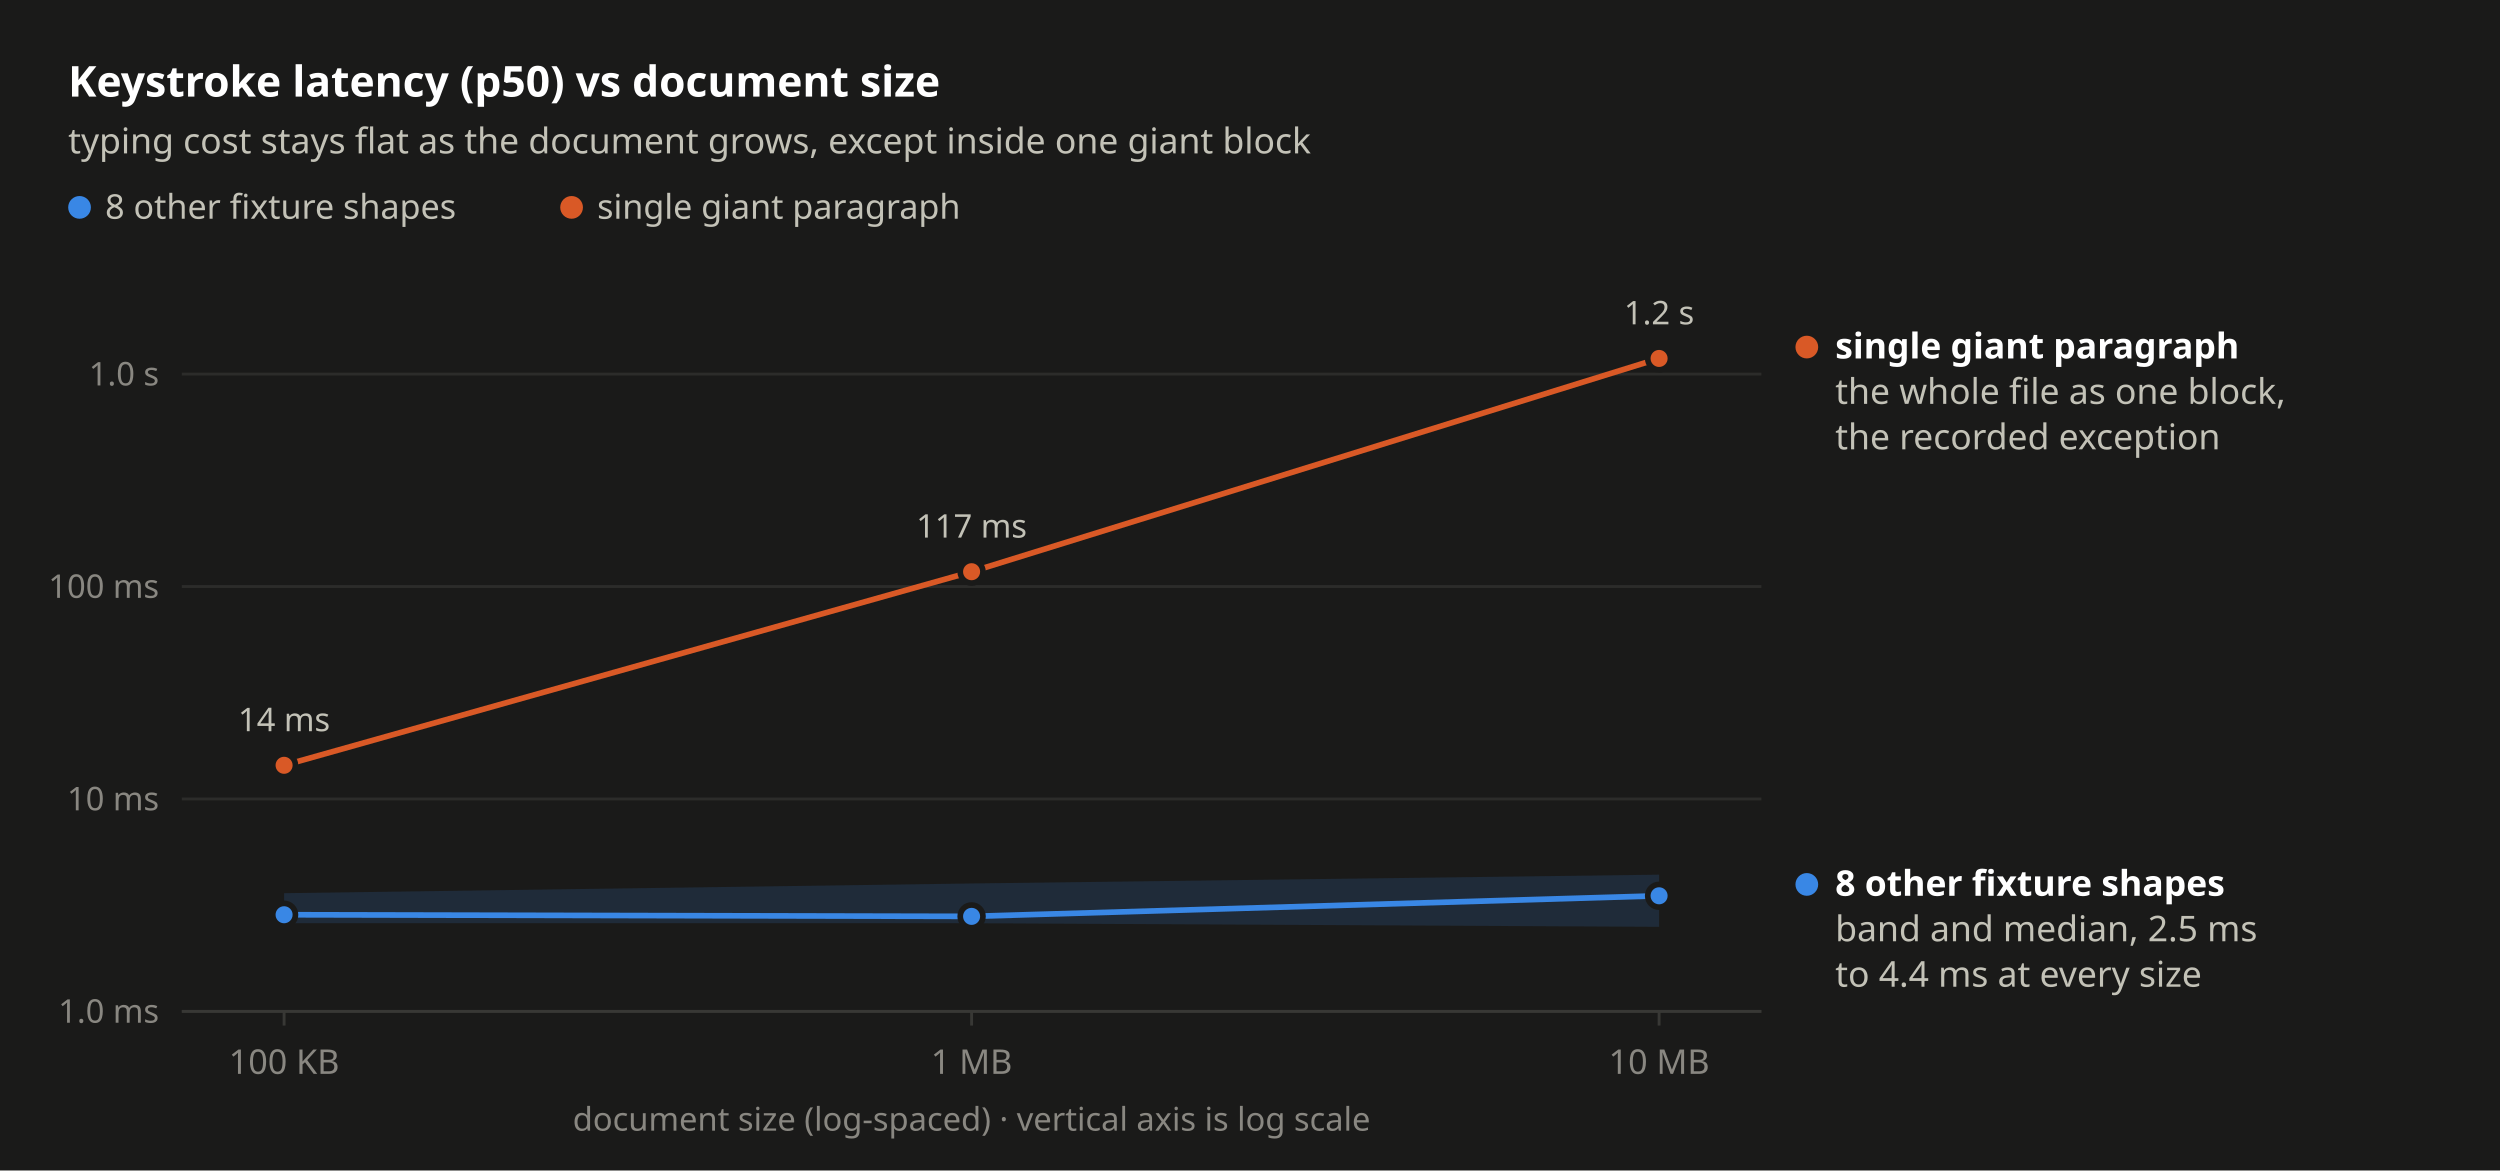
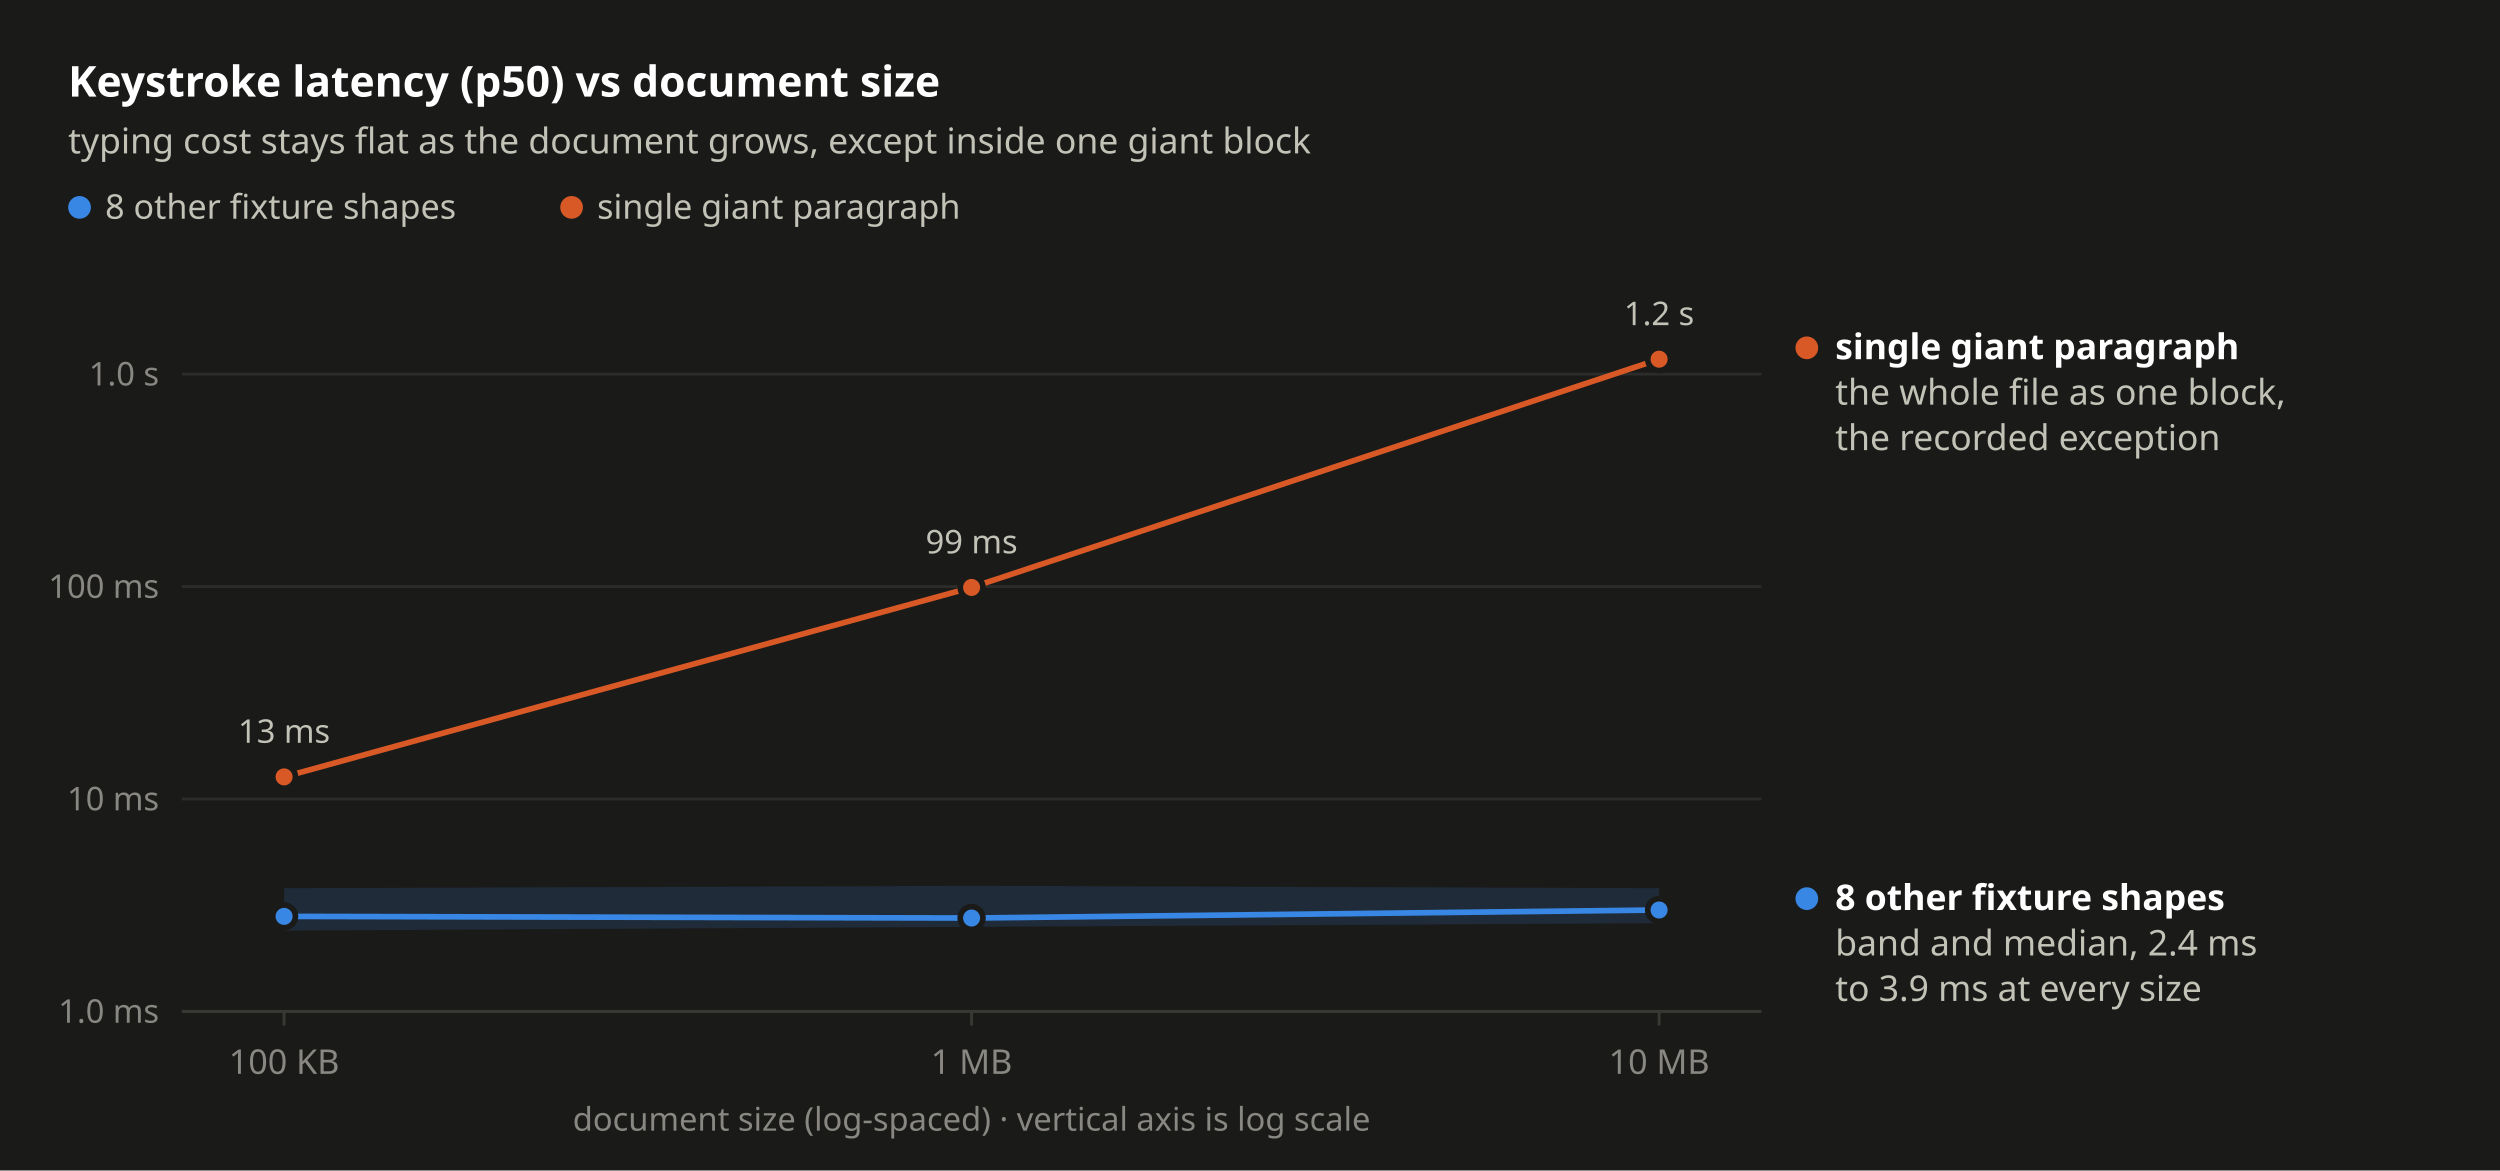
<svg xmlns="http://www.w3.org/2000/svg" width="880" height="412" viewBox="0 0 880 412" role="img" aria-label="Keystroke p50 latency across nine fixture shapes from 100 kilobytes to 10 megabytes. Eight shapes stay in a flat band of a few milliseconds at every size. A single giant paragraph rises to above a second at 10 megabytes.">
  <rect width="880" height="412" fill="#1a1a19" />
  <text x="24" y="34" font-family="system-ui, sans-serif" font-size="15" font-weight="600" fill="#ffffff" text-anchor="start">Keystroke latency (p50) vs document size</text>
  <text x="24" y="54" font-family="system-ui, sans-serif" font-size="12.5" font-weight="400" fill="#c3c2b7" text-anchor="start">typing cost stays flat as the document grows, except inside one giant block</text>
  <circle cx="28" cy="73" r="4" fill="#3987e5" />
  <text x="37" y="77" font-family="system-ui, sans-serif" font-size="12" font-weight="400" fill="#c3c2b7" text-anchor="start">8 other fixture shapes</text>
  <circle cx="201.2" cy="73" r="4" fill="#d95926" />
  <text x="210.2" y="77" font-family="system-ui, sans-serif" font-size="12" font-weight="400" fill="#c3c2b7" text-anchor="start">single giant paragraph</text>
  <line x1="64" y1="356" x2="620" y2="356" stroke="#2c2c2a" stroke-width="1" />
  <text x="56" y="360" font-family="system-ui, sans-serif" font-size="11.5" font-weight="400" fill="#898781" text-anchor="end" style="font-variant-numeric:tabular-nums">1.0 ms</text>
  <line x1="64" y1="281.226" x2="620" y2="281.226" stroke="#2c2c2a" stroke-width="1" />
  <text x="56" y="285.226" font-family="system-ui, sans-serif" font-size="11.5" font-weight="400" fill="#898781" text-anchor="end" style="font-variant-numeric:tabular-nums">10 ms</text>
  <line x1="64" y1="206.451" x2="620" y2="206.451" stroke="#2c2c2a" stroke-width="1" />
  <text x="56" y="210.451" font-family="system-ui, sans-serif" font-size="11.5" font-weight="400" fill="#898781" text-anchor="end" style="font-variant-numeric:tabular-nums">100 ms</text>
  <line x1="64" y1="131.677" x2="620" y2="131.677" stroke="#2c2c2a" stroke-width="1" />
  <text x="56" y="135.677" font-family="system-ui, sans-serif" font-size="11.5" font-weight="400" fill="#898781" text-anchor="end" style="font-variant-numeric:tabular-nums">1.0 s</text>
  <line x1="64" y1="356" x2="620" y2="356" stroke="#383835" stroke-width="1" />
  <line x1="100" y1="356" x2="100" y2="361" stroke="#383835" stroke-width="1" />
  <text x="100" y="378" font-family="system-ui, sans-serif" font-size="12" font-weight="400" fill="#898781" text-anchor="middle">100 KB</text>
  <line x1="342" y1="356" x2="342" y2="361" stroke="#383835" stroke-width="1" />
  <text x="342" y="378" font-family="system-ui, sans-serif" font-size="12" font-weight="400" fill="#898781" text-anchor="middle">1 MB</text>
  <line x1="584" y1="356" x2="584" y2="361" stroke="#383835" stroke-width="1" />
  <text x="584" y="378" font-family="system-ui, sans-serif" font-size="12" font-weight="400" fill="#898781" text-anchor="middle">10 MB</text>
  <text x="342" y="398" font-family="system-ui, sans-serif" font-size="11.5" font-weight="400" fill="#898781" text-anchor="middle">document size (log-spaced) · vertical axis is log scale</text>
-   <polygon points="100,314.403 342,310.981 584,307.886 584,326.244 342,324.971 100,324.971" fill="#3987e5" opacity="0.16" />
-   <polyline points="100,321.989 342,322.564 584,315.318" fill="none" stroke="#3987e5" stroke-width="2" stroke-linecap="round" />
-   <circle cx="100" cy="321.989" r="4" fill="#3987e5" stroke="#1a1a19" stroke-width="2" />
-   <circle cx="342" cy="322.564" r="4" fill="#3987e5" stroke="#1a1a19" stroke-width="2" />
-   <circle cx="584" cy="315.318" r="4" fill="#3987e5" stroke="#1a1a19" stroke-width="2" />
-   <polyline points="100,269.384 342,201.242 584,126.17" fill="none" stroke="#d95926" stroke-width="2" stroke-linecap="round" />
-   <circle cx="100" cy="269.384" r="4" fill="#d95926" stroke="#1a1a19" stroke-width="2" />
-   <text x="100" y="257.384" font-family="system-ui, sans-serif" font-size="11.5" font-weight="400" fill="#c3c2b7" text-anchor="middle" style="font-variant-numeric:tabular-nums">14 ms</text>
-   <circle cx="342" cy="201.242" r="4" fill="#d95926" stroke="#1a1a19" stroke-width="2" />
-   <text x="342" y="189.242" font-family="system-ui, sans-serif" font-size="11.5" font-weight="400" fill="#c3c2b7" text-anchor="middle" style="font-variant-numeric:tabular-nums">117 ms</text>
-   <circle cx="584" cy="126.17" r="4" fill="#d95926" stroke="#1a1a19" stroke-width="2" />
-   <text x="584" y="114.17" font-family="system-ui, sans-serif" font-size="11.5" font-weight="400" fill="#c3c2b7" text-anchor="middle" style="font-variant-numeric:tabular-nums">1.2 s</text>
-   <circle cx="636" cy="122.17" r="4" fill="#d95926" />
-   <text x="646" y="126.17" font-family="system-ui, sans-serif" font-size="12.5" font-weight="600" fill="#ffffff" text-anchor="start">single giant paragraph</text>
-   <text x="646" y="142.17" font-family="system-ui, sans-serif" font-size="12.5" font-weight="400" fill="#c3c2b7" text-anchor="start">the whole file as one block,</text>
-   <text x="646" y="158.17" font-family="system-ui, sans-serif" font-size="12.5" font-weight="400" fill="#c3c2b7" text-anchor="start">the recorded exception</text>
-   <circle cx="636" cy="311.318" r="4" fill="#3987e5" />
-   <text x="646" y="315.318" font-family="system-ui, sans-serif" font-size="12.5" font-weight="600" fill="#ffffff" text-anchor="start">8 other fixture shapes</text>
-   <text x="646" y="331.318" font-family="system-ui, sans-serif" font-size="12.5" font-weight="400" fill="#c3c2b7" text-anchor="start">band and median, 2.5 ms</text>
-   <text x="646" y="347.318" font-family="system-ui, sans-serif" font-size="12.5" font-weight="400" fill="#c3c2b7" text-anchor="start">to 4.4 ms at every size</text>
+   <polygon points="100,312.647 342,311.803 584,312.647 584,324.971 342,326.244 100,327.57" fill="#3987e5" opacity="0.16" />
+   <polyline points="100,322.564 342,323.149 584,320.323" fill="none" stroke="#3987e5" stroke-width="2" stroke-linecap="round" />
+   <circle cx="100" cy="322.564" r="4" fill="#3987e5" stroke="#1a1a19" stroke-width="2" />
+   <circle cx="342" cy="323.149" r="4" fill="#3987e5" stroke="#1a1a19" stroke-width="2" />
+   <circle cx="584" cy="320.323" r="4" fill="#3987e5" stroke="#1a1a19" stroke-width="2" />
+   <polyline points="100,273.464 342,206.777 584,126.437" fill="none" stroke="#d95926" stroke-width="2" stroke-linecap="round" />
+   <circle cx="100" cy="273.464" r="4" fill="#d95926" stroke="#1a1a19" stroke-width="2" />
+   <text x="100" y="261.464" font-family="system-ui, sans-serif" font-size="11.5" font-weight="400" fill="#c3c2b7" text-anchor="middle" style="font-variant-numeric:tabular-nums">13 ms</text>
+   <circle cx="342" cy="206.777" r="4" fill="#d95926" stroke="#1a1a19" stroke-width="2" />
+   <text x="342" y="194.777" font-family="system-ui, sans-serif" font-size="11.5" font-weight="400" fill="#c3c2b7" text-anchor="middle" style="font-variant-numeric:tabular-nums">99 ms</text>
+   <circle cx="584" cy="126.437" r="4" fill="#d95926" stroke="#1a1a19" stroke-width="2" />
+   <text x="584" y="114.437" font-family="system-ui, sans-serif" font-size="11.5" font-weight="400" fill="#c3c2b7" text-anchor="middle" style="font-variant-numeric:tabular-nums">1.2 s</text>
+   <circle cx="636" cy="122.437" r="4" fill="#d95926" />
+   <text x="646" y="126.437" font-family="system-ui, sans-serif" font-size="12.5" font-weight="600" fill="#ffffff" text-anchor="start">single giant paragraph</text>
+   <text x="646" y="142.437" font-family="system-ui, sans-serif" font-size="12.5" font-weight="400" fill="#c3c2b7" text-anchor="start">the whole file as one block,</text>
+   <text x="646" y="158.437" font-family="system-ui, sans-serif" font-size="12.5" font-weight="400" fill="#c3c2b7" text-anchor="start">the recorded exception</text>
+   <circle cx="636" cy="316.323" r="4" fill="#3987e5" />
+   <text x="646" y="320.323" font-family="system-ui, sans-serif" font-size="12.5" font-weight="600" fill="#ffffff" text-anchor="start">8 other fixture shapes</text>
+   <text x="646" y="336.323" font-family="system-ui, sans-serif" font-size="12.5" font-weight="400" fill="#c3c2b7" text-anchor="start">band and median, 2.4 ms</text>
+   <text x="646" y="352.323" font-family="system-ui, sans-serif" font-size="12.5" font-weight="400" fill="#c3c2b7" text-anchor="start">to 3.9 ms at every size</text>
</svg>
